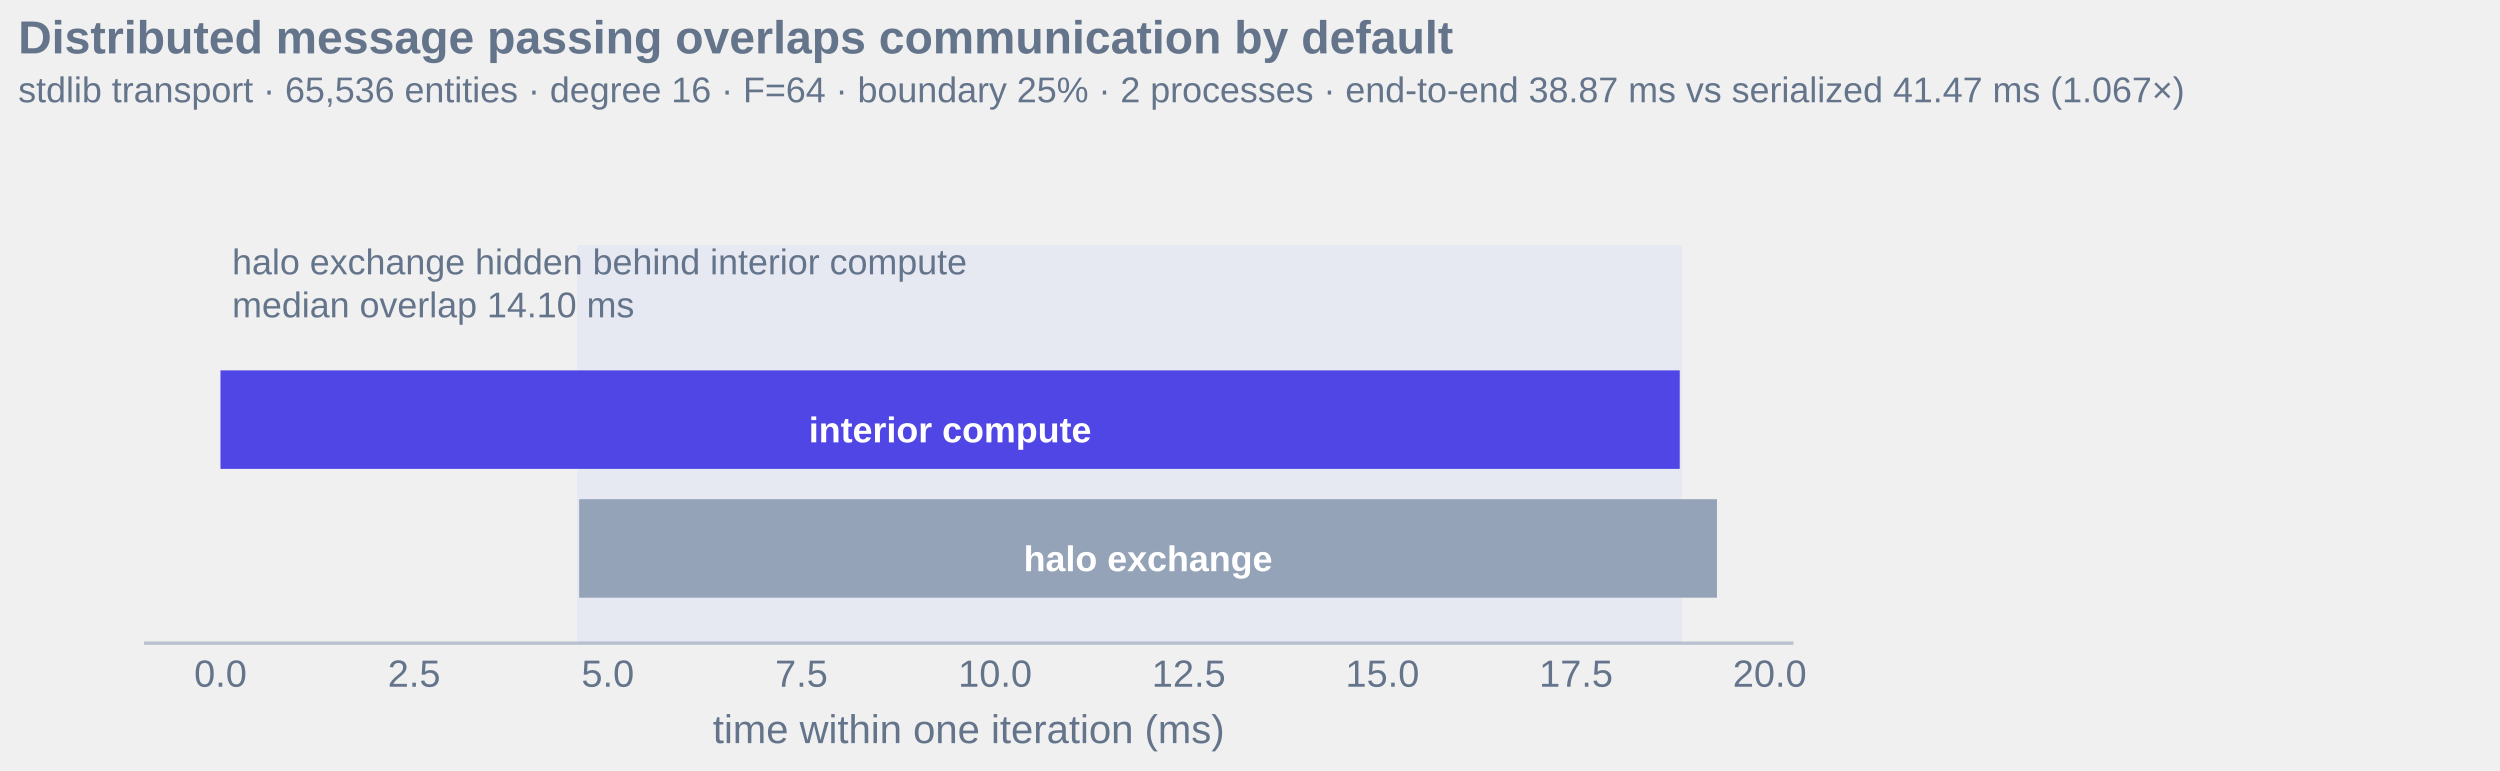
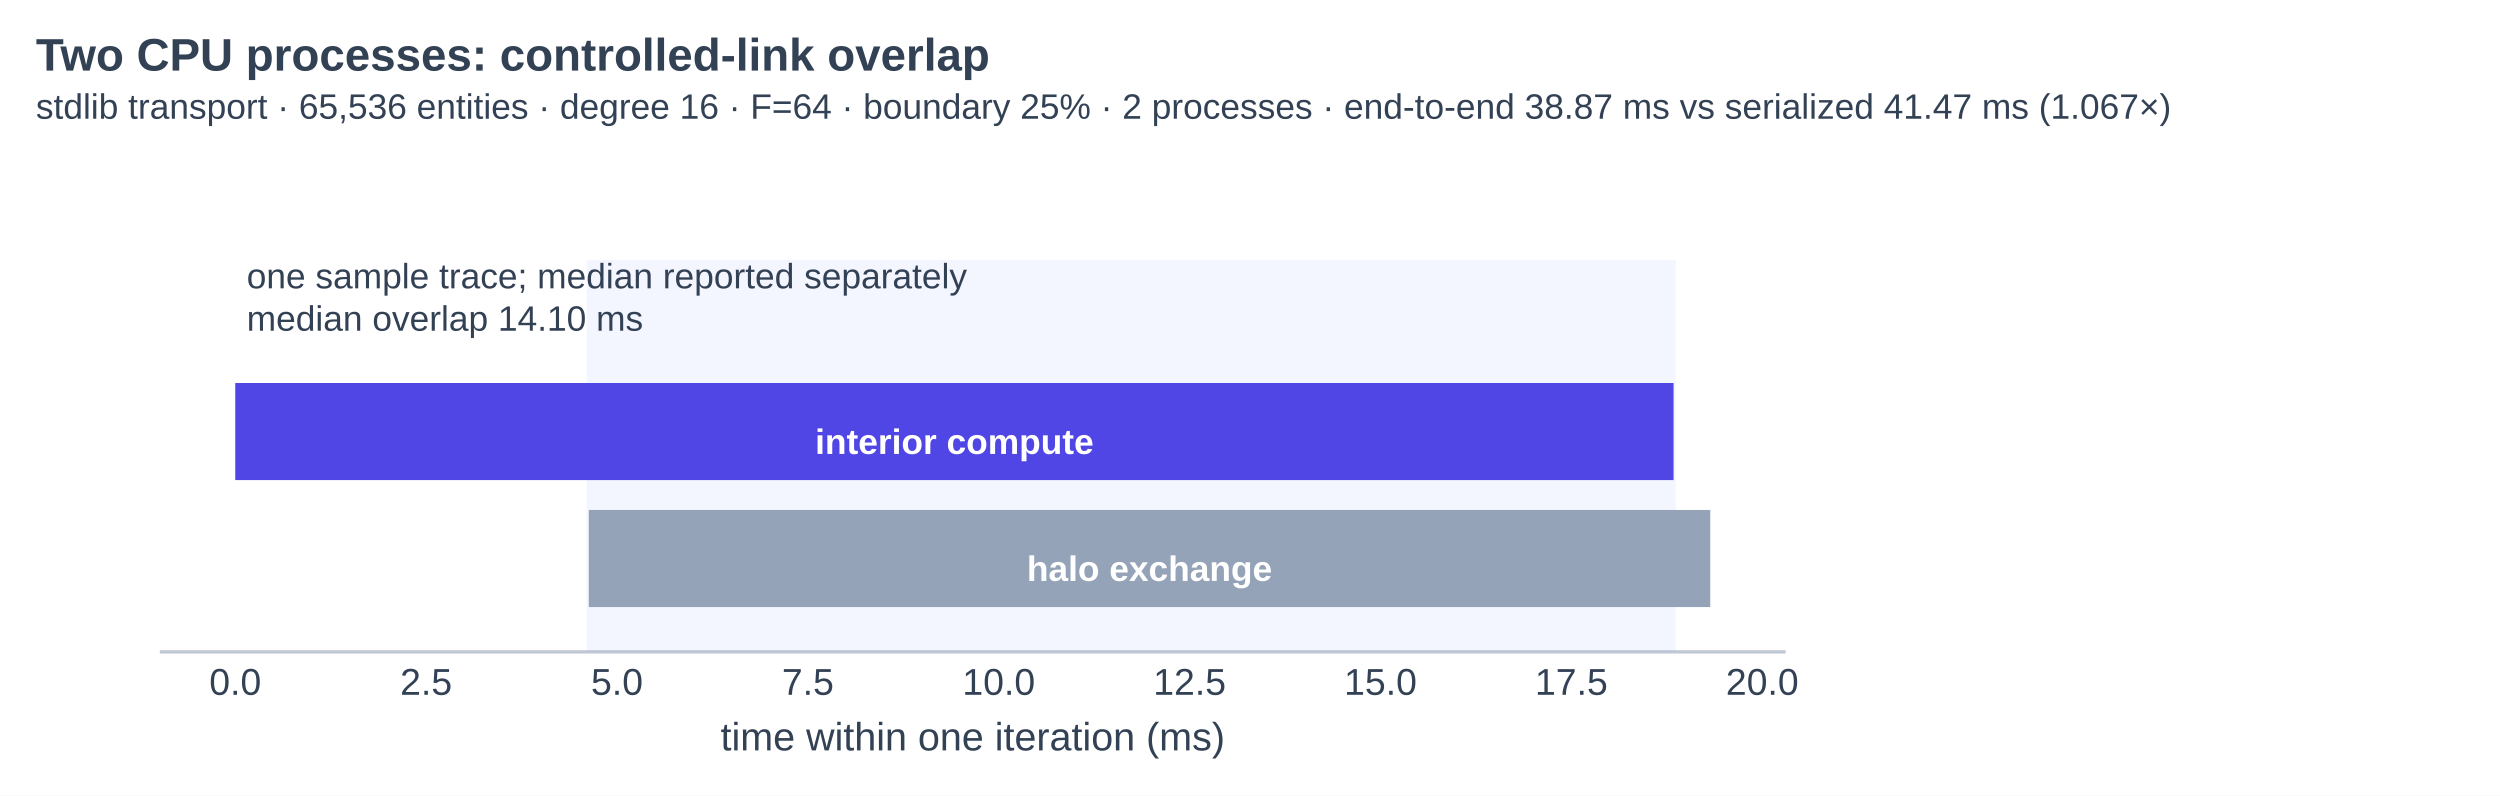
- <svg xmlns="http://www.w3.org/2000/svg" width="593.209pt" height="182.931pt" viewBox="0 0 593.209 182.931" version="1.1">
+ <svg xmlns="http://www.w3.org/2000/svg" width="601.849pt" height="191.571pt" viewBox="0 0 601.849 191.571" version="1.1">
  <defs>
    <style type="text/css">*{stroke-linejoin: round; stroke-linecap: butt}</style>
  </defs>
  <g id="figure_1">
    <g id="patch_1">
-       <path d="M 0 182.931  L 593.209 182.931  L 593.209 0  L 0 0  L 0 182.931  z " style="fill: none" />
+       <path d="M 0 191.571 L 601.849 191.571 L 601.849 -0 L 0 -0 z " style="fill: #ffffff" />
    </g>
    <g id="axes_1">
      <g id="patch_2">
-         <path d="M 34.56 152.61  L 425.16 152.61  L 425.16 58.218  L 34.56 58.218  L 34.56 152.61  z " style="fill: none" />
+         <path d="M 38.88 156.93 L 429.48 156.93 L 429.48 62.538 L 38.88 62.538 z " style="fill: #ffffff" />
      </g>
      <g id="matplotlib.axis_1">
        <g id="xtick_1">
          <g id="line2d_1" />
          <g id="text_1">
-             <text style="font-size: 9px; font-family: 'Arial', 'Helvetica Neue', 'Helvetica', 'Liberation Sans', 'DejaVu Sans', sans-serif; text-anchor: middle; fill: #64748b" x="52.315" y="162.948" transform="rotate(-0 52.31455 162.9482)">0.0</text>
+             <text style="font-size: 9px; font-family: 'Arial', 'Helvetica Neue', 'Helvetica', 'Liberation Sans', 'DejaVu Sans', sans-serif; text-anchor: middle; fill: #334155" x="56.635" y="167.268" transform="rotate(-0 56.63455 167.2682)">0.0</text>
          </g>
        </g>
        <g id="xtick_2">
          <g id="line2d_2" />
          <g id="text_2">
-             <text style="font-size: 9px; font-family: 'Arial', 'Helvetica Neue', 'Helvetica', 'Liberation Sans', 'DejaVu Sans', sans-serif; text-anchor: middle; fill: #64748b" x="98.266" y="162.948" transform="rotate(-0 98.26574 162.9482)">2.5</text>
+             <text style="font-size: 9px; font-family: 'Arial', 'Helvetica Neue', 'Helvetica', 'Liberation Sans', 'DejaVu Sans', sans-serif; text-anchor: middle; fill: #334155" x="102.586" y="167.268" transform="rotate(-0 102.5857 167.2682)">2.5</text>
          </g>
        </g>
        <g id="xtick_3">
          <g id="line2d_3" />
          <g id="text_3">
-             <text style="font-size: 9px; font-family: 'Arial', 'Helvetica Neue', 'Helvetica', 'Liberation Sans', 'DejaVu Sans', sans-serif; text-anchor: middle; fill: #64748b" x="144.217" y="162.948" transform="rotate(-0 144.2169 162.9482)">5.0</text>
+             <text style="font-size: 9px; font-family: 'Arial', 'Helvetica Neue', 'Helvetica', 'Liberation Sans', 'DejaVu Sans', sans-serif; text-anchor: middle; fill: #334155" x="148.537" y="167.268" transform="rotate(-0 148.5369 167.2682)">5.0</text>
          </g>
        </g>
        <g id="xtick_4">
          <g id="line2d_4" />
          <g id="text_4">
-             <text style="font-size: 9px; font-family: 'Arial', 'Helvetica Neue', 'Helvetica', 'Liberation Sans', 'DejaVu Sans', sans-serif; text-anchor: middle; fill: #64748b" x="190.168" y="162.948" transform="rotate(-0 190.1681 162.9482)">7.5</text>
+             <text style="font-size: 9px; font-family: 'Arial', 'Helvetica Neue', 'Helvetica', 'Liberation Sans', 'DejaVu Sans', sans-serif; text-anchor: middle; fill: #334155" x="194.488" y="167.268" transform="rotate(-0 194.4881 167.2682)">7.5</text>
          </g>
        </g>
        <g id="xtick_5">
          <g id="line2d_5" />
          <g id="text_5">
-             <text style="font-size: 9px; font-family: 'Arial', 'Helvetica Neue', 'Helvetica', 'Liberation Sans', 'DejaVu Sans', sans-serif; text-anchor: middle; fill: #64748b" x="236.119" y="162.948" transform="rotate(-0 236.1193 162.9482)">10.0</text>
+             <text style="font-size: 9px; font-family: 'Arial', 'Helvetica Neue', 'Helvetica', 'Liberation Sans', 'DejaVu Sans', sans-serif; text-anchor: middle; fill: #334155" x="240.439" y="167.268" transform="rotate(-0 240.4393 167.2682)">10.0</text>
          </g>
        </g>
        <g id="xtick_6">
          <g id="line2d_6" />
          <g id="text_6">
-             <text style="font-size: 9px; font-family: 'Arial', 'Helvetica Neue', 'Helvetica', 'Liberation Sans', 'DejaVu Sans', sans-serif; text-anchor: middle; fill: #64748b" x="282.071" y="162.948" transform="rotate(-0 282.0705 162.9482)">12.5</text>
+             <text style="font-size: 9px; font-family: 'Arial', 'Helvetica Neue', 'Helvetica', 'Liberation Sans', 'DejaVu Sans', sans-serif; text-anchor: middle; fill: #334155" x="286.391" y="167.268" transform="rotate(-0 286.3905 167.2682)">12.5</text>
          </g>
        </g>
        <g id="xtick_7">
          <g id="line2d_7" />
          <g id="text_7">
-             <text style="font-size: 9px; font-family: 'Arial', 'Helvetica Neue', 'Helvetica', 'Liberation Sans', 'DejaVu Sans', sans-serif; text-anchor: middle; fill: #64748b" x="328.022" y="162.948" transform="rotate(-0 328.0217 162.9482)">15.0</text>
+             <text style="font-size: 9px; font-family: 'Arial', 'Helvetica Neue', 'Helvetica', 'Liberation Sans', 'DejaVu Sans', sans-serif; text-anchor: middle; fill: #334155" x="332.342" y="167.268" transform="rotate(-0 332.3417 167.2682)">15.0</text>
          </g>
        </g>
        <g id="xtick_8">
          <g id="line2d_8" />
          <g id="text_8">
-             <text style="font-size: 9px; font-family: 'Arial', 'Helvetica Neue', 'Helvetica', 'Liberation Sans', 'DejaVu Sans', sans-serif; text-anchor: middle; fill: #64748b" x="373.973" y="162.948" transform="rotate(-0 373.9729 162.9482)">17.5</text>
+             <text style="font-size: 9px; font-family: 'Arial', 'Helvetica Neue', 'Helvetica', 'Liberation Sans', 'DejaVu Sans', sans-serif; text-anchor: middle; fill: #334155" x="378.293" y="167.268" transform="rotate(-0 378.2929 167.2682)">17.5</text>
          </g>
        </g>
        <g id="xtick_9">
          <g id="line2d_9" />
          <g id="text_9">
-             <text style="font-size: 9px; font-family: 'Arial', 'Helvetica Neue', 'Helvetica', 'Liberation Sans', 'DejaVu Sans', sans-serif; text-anchor: middle; fill: #64748b" x="419.924" y="162.948" transform="rotate(-0 419.9241 162.9482)">20.0</text>
+             <text style="font-size: 9px; font-family: 'Arial', 'Helvetica Neue', 'Helvetica', 'Liberation Sans', 'DejaVu Sans', sans-serif; text-anchor: middle; fill: #334155" x="424.244" y="167.268" transform="rotate(-0 424.2441 167.2682)">20.0</text>
          </g>
        </g>
        <g id="text_10">
-           <text style="font-size: 9.5px; font-family: 'Arial', 'Helvetica Neue', 'Helvetica', 'Liberation Sans', 'DejaVu Sans', sans-serif; text-anchor: middle; fill: #64748b" x="229.86" y="176.329" transform="rotate(-0 229.86 176.3288)">time within one iteration (ms)</text>
+           <text style="font-size: 9.5px; font-family: 'Arial', 'Helvetica Neue', 'Helvetica', 'Liberation Sans', 'DejaVu Sans', sans-serif; text-anchor: middle; fill: #334155" x="234.18" y="180.649" transform="rotate(-0 234.18 180.6488)">time within one iteration (ms)</text>
        </g>
      </g>
      <g id="matplotlib.axis_2" />
      <g id="patch_3">
-         <path d="M 137.427 152.61  L 398.573 152.61  L 398.573 58.218  L 137.427 58.218  z " clip-path="url(#pcd376c390a)" style="fill: #a5b4fc; opacity: 0.14; stroke: #a5b4fc; stroke-linejoin: miter" />
+         <path d="M 141.747 156.93 L 402.893 156.93 L 402.893 62.538 L 141.747 62.538 z " clip-path="url(#pca132af110)" style="fill: #a5b4fc; opacity: 0.14; stroke: #a5b4fc; stroke-linejoin: miter" />
      </g>
      <g id="patch_4">
-         <path d="M 34.56 152.61  L 425.16 152.61  " style="fill: none; opacity: 0.6; stroke: #94a3b8; stroke-width: 0.8; stroke-linejoin: miter; stroke-linecap: square" />
+         <path d="M 38.88 156.93 L 429.48 156.93 " style="fill: none; opacity: 0.6; stroke: #94a3b8; stroke-width: 0.8; stroke-linejoin: miter; stroke-linecap: square" />
      </g>
      <g id="PolyCollection_1">
-         <path d="M 52.315 111.258  L 52.315 87.884  L 398.573 87.884  L 398.573 111.258  z " clip-path="url(#pcd376c390a)" style="fill: #4f46e5" />
+         <path d="M 56.635 115.578 L 56.635 92.204 L 402.893 92.204 L 402.893 115.578 z " clip-path="url(#pca132af110)" style="fill: #4f46e5" />
      </g>
      <g id="PolyCollection_2">
-         <path d="M 137.427 141.823  L 137.427 118.449  L 407.405 118.449  L 407.405 141.823  z " clip-path="url(#pcd376c390a)" style="fill: #94a3b8" />
+         <path d="M 141.747 146.143 L 141.747 122.769 L 411.725 122.769 L 411.725 146.143 z " clip-path="url(#pca132af110)" style="fill: #94a3b8" />
      </g>
      <g id="text_11">
-         <text style="font-size: 8.5px; font-family: 'Arial', 'Helvetica Neue', 'Helvetica', 'Liberation Sans', 'DejaVu Sans', sans-serif; fill: #64748b" transform="translate(55.07162 65.09641)">halo exchange hidden behind interior compute</text>
-         <text style="font-size: 8.5px; font-family: 'Arial', 'Helvetica Neue', 'Helvetica', 'Liberation Sans', 'DejaVu Sans', sans-serif; fill: #64748b" transform="translate(55.07162 75.29874)">median overlap 14.10 ms</text>
+         <text style="font-size: 8.5px; font-family: 'Arial', 'Helvetica Neue', 'Helvetica', 'Liberation Sans', 'DejaVu Sans', sans-serif; fill: #334155" transform="translate(59.39162 69.41641)">one sample trace; median reported separately</text>
+         <text style="font-size: 8.5px; font-family: 'Arial', 'Helvetica Neue', 'Helvetica', 'Liberation Sans', 'DejaVu Sans', sans-serif; fill: #334155" transform="translate(59.39162 79.61874)">median overlap 14.10 ms</text>
      </g>
      <g id="text_12">
-         <text style="font-weight: 700; font-size: 8.5px; font-family: 'Arial', 'Helvetica Neue', 'Helvetica', 'Liberation Sans', 'DejaVu Sans', sans-serif; text-anchor: middle; fill: #ffffff" x="225.444" y="104.965" transform="rotate(-0 225.4436 104.9648)">interior compute</text>
+         <text style="font-weight: 700; font-size: 8.5px; font-family: 'Arial', 'Helvetica Neue', 'Helvetica', 'Liberation Sans', 'DejaVu Sans', sans-serif; text-anchor: middle; fill: #ffffff" x="229.764" y="109.285" transform="rotate(-0 229.7636 109.2848)">interior compute</text>
      </g>
      <g id="text_13">
-         <text style="font-weight: 700; font-size: 8.5px; font-family: 'Arial', 'Helvetica Neue', 'Helvetica', 'Liberation Sans', 'DejaVu Sans', sans-serif; text-anchor: middle; fill: #ffffff" x="272.416" y="135.53" transform="rotate(-0 272.4164 135.5298)">halo exchange</text>
+         <text style="font-weight: 700; font-size: 8.5px; font-family: 'Arial', 'Helvetica Neue', 'Helvetica', 'Liberation Sans', 'DejaVu Sans', sans-serif; text-anchor: middle; fill: #ffffff" x="276.736" y="139.85" transform="rotate(-0 276.7364 139.8498)">halo exchange</text>
      </g>
    </g>
    <g id="text_14">
-       <text style="font-weight: 600; font-size: 11px; font-family: 'Arial', 'Helvetica Neue', 'Helvetica', 'Liberation Sans', 'DejaVu Sans', sans-serif; text-anchor: start; fill: #64748b" x="4.32" y="12.678" transform="rotate(-0 4.32 12.67828)">Distributed message passing overlaps communication by default</text>
+       <text style="font-weight: 700; font-size: 11px; font-family: 'Arial', 'Helvetica Neue', 'Helvetica', 'Liberation Sans', 'DejaVu Sans', sans-serif; text-anchor: start; fill: #334155" x="8.64" y="16.998" transform="rotate(-0 8.64 16.99828)">Two CPU processes: controlled-link overlap</text>
    </g>
    <g id="text_15">
-       <text style="font-size: 8.5px; font-family: 'Arial', 'Helvetica Neue', 'Helvetica', 'Liberation Sans', 'DejaVu Sans', sans-serif; text-anchor: start; fill: #64748b" x="4.32" y="24.27" transform="rotate(-0 4.32 24.27028)">stdlib transport · 65,536 entities · degree 16 · F=64 · boundary 25% · 2 processes · end-to-end 38.87 ms vs serialized 41.47 ms (1.067×)</text>
+       <text style="font-size: 8.5px; font-family: 'Arial', 'Helvetica Neue', 'Helvetica', 'Liberation Sans', 'DejaVu Sans', sans-serif; text-anchor: start; fill: #334155" x="8.64" y="28.59" transform="rotate(-0 8.64 28.59028)">stdlib transport · 65,536 entities · degree 16 · F=64 · boundary 25% · 2 processes · end-to-end 38.87 ms vs serialized 41.47 ms (1.067×)</text>
    </g>
  </g>
  <defs>
-     <clipPath id="pcd376c390a">
-       <rect x="34.56" y="58.218" width="390.6" height="94.392" />
+     <clipPath id="pca132af110">
+       <rect x="38.88" y="62.538" width="390.6" height="94.392" />
    </clipPath>
  </defs>
</svg>
